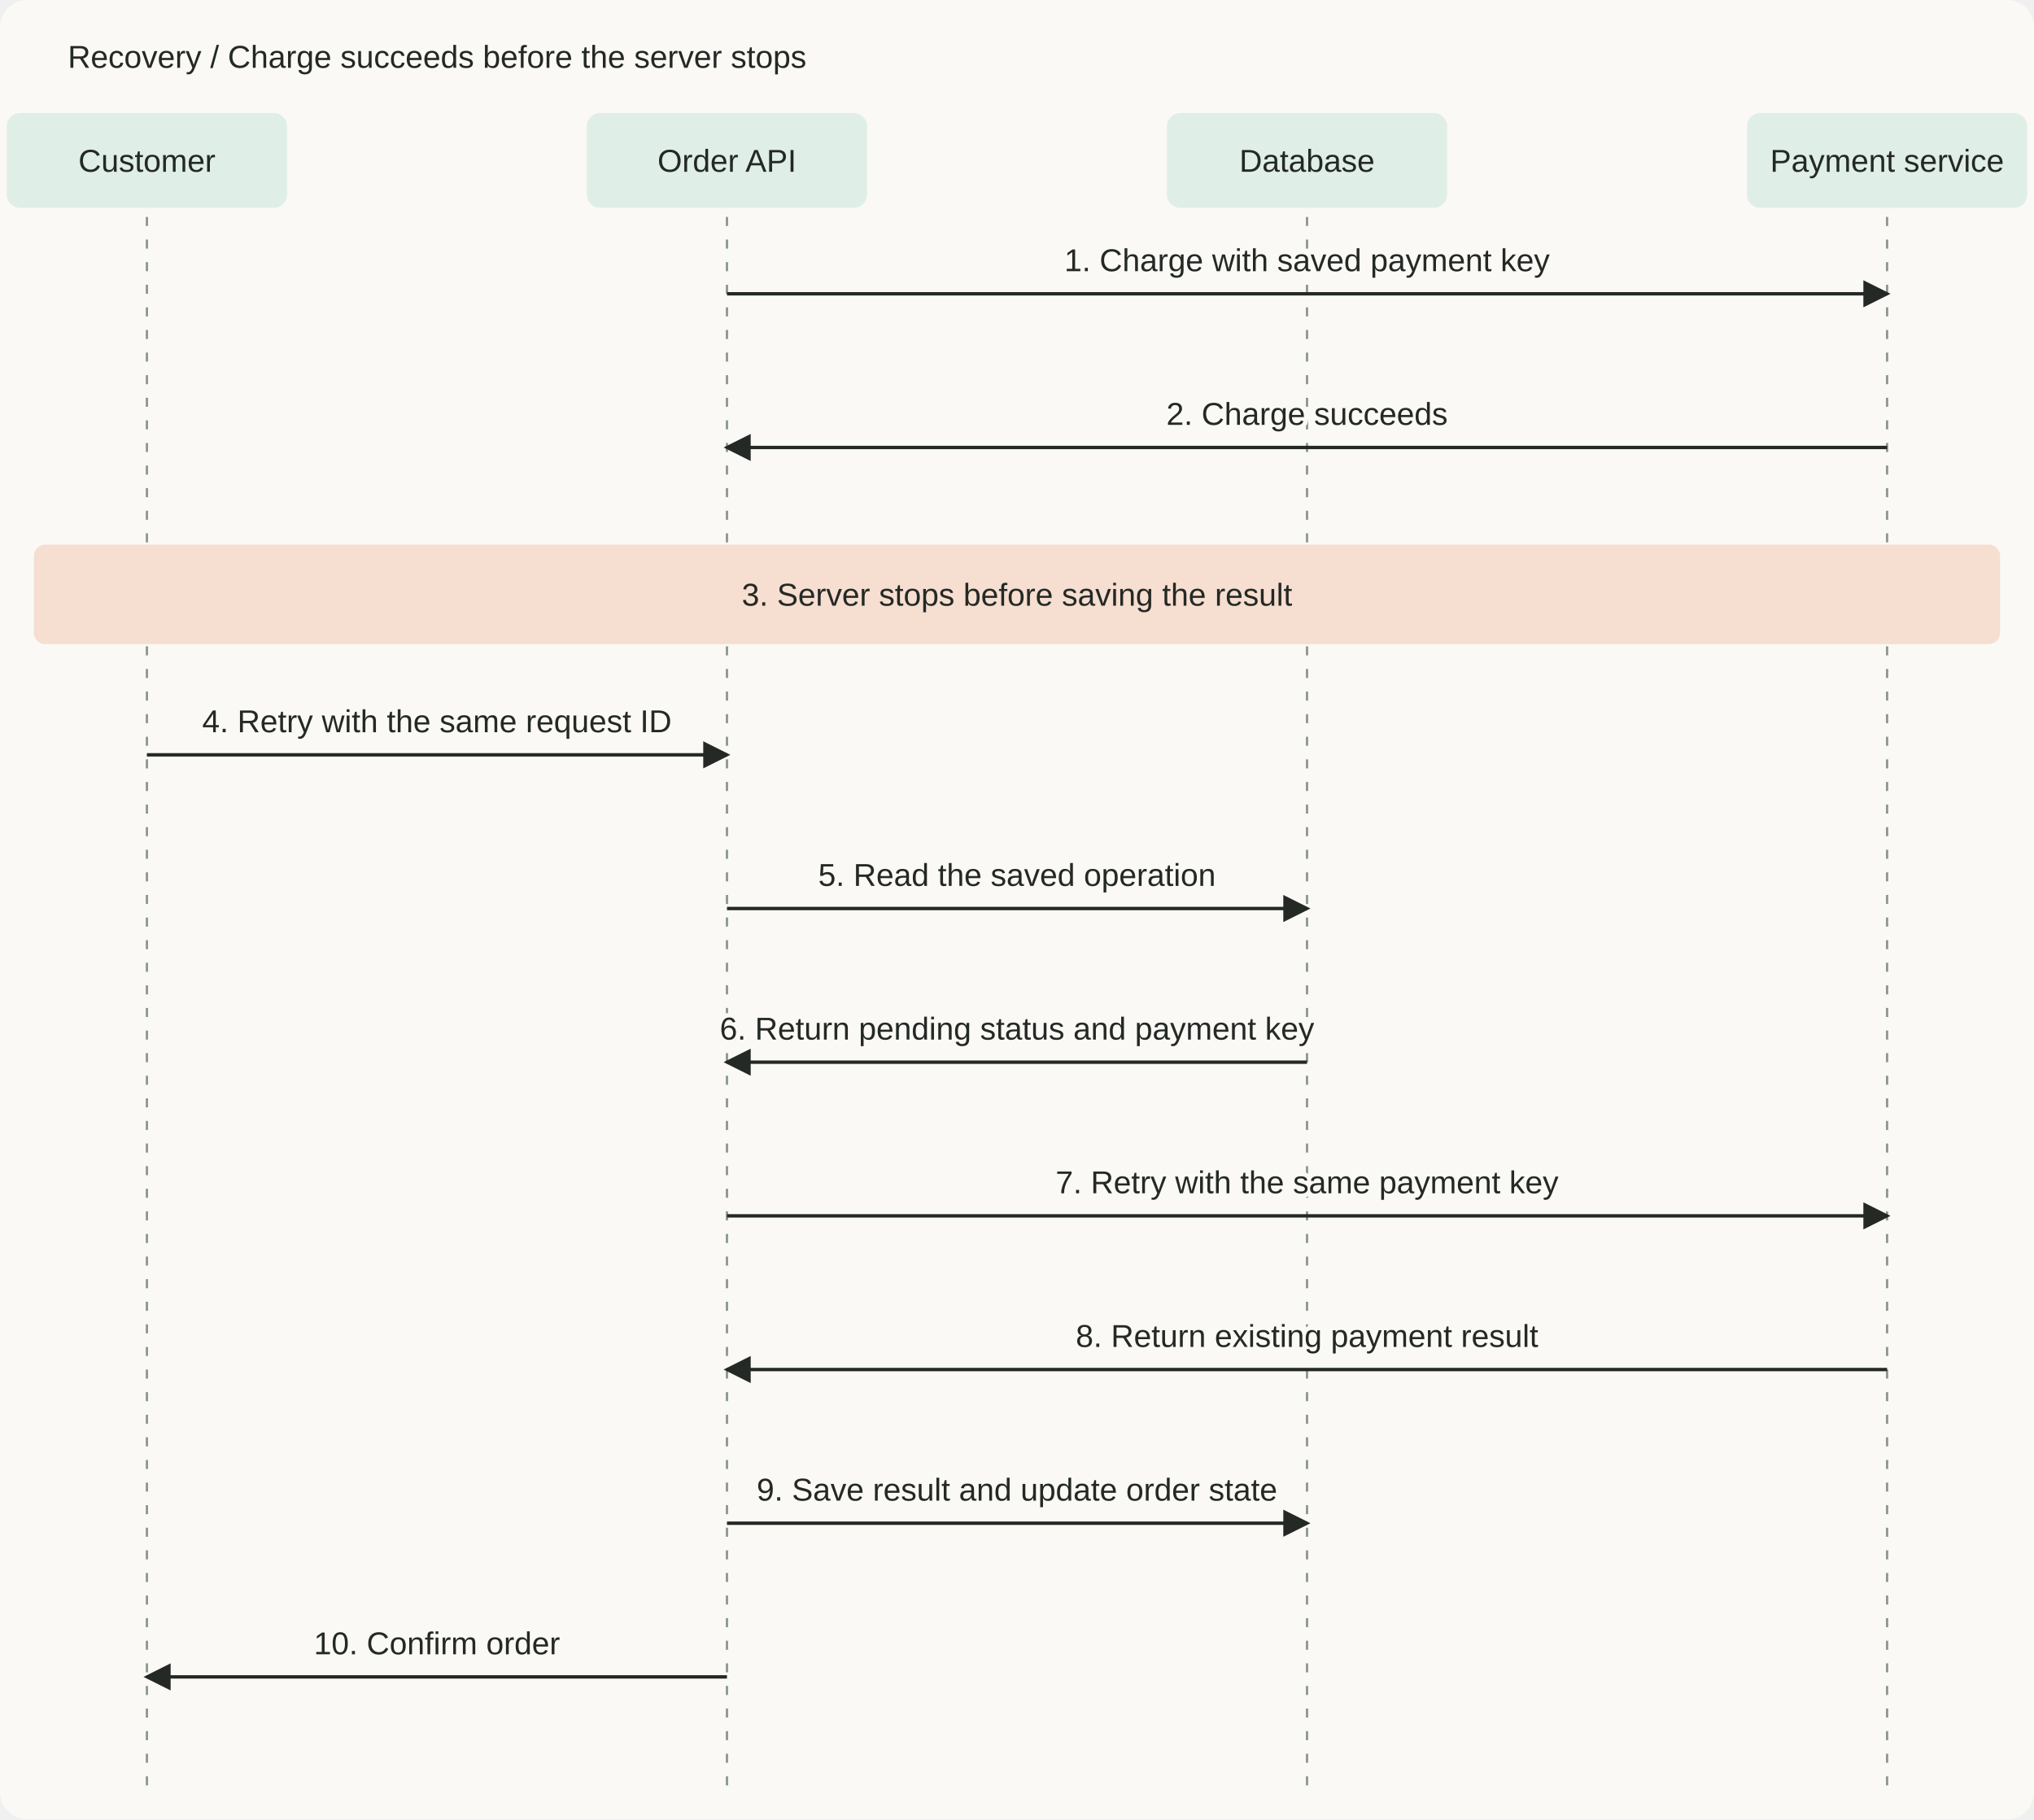
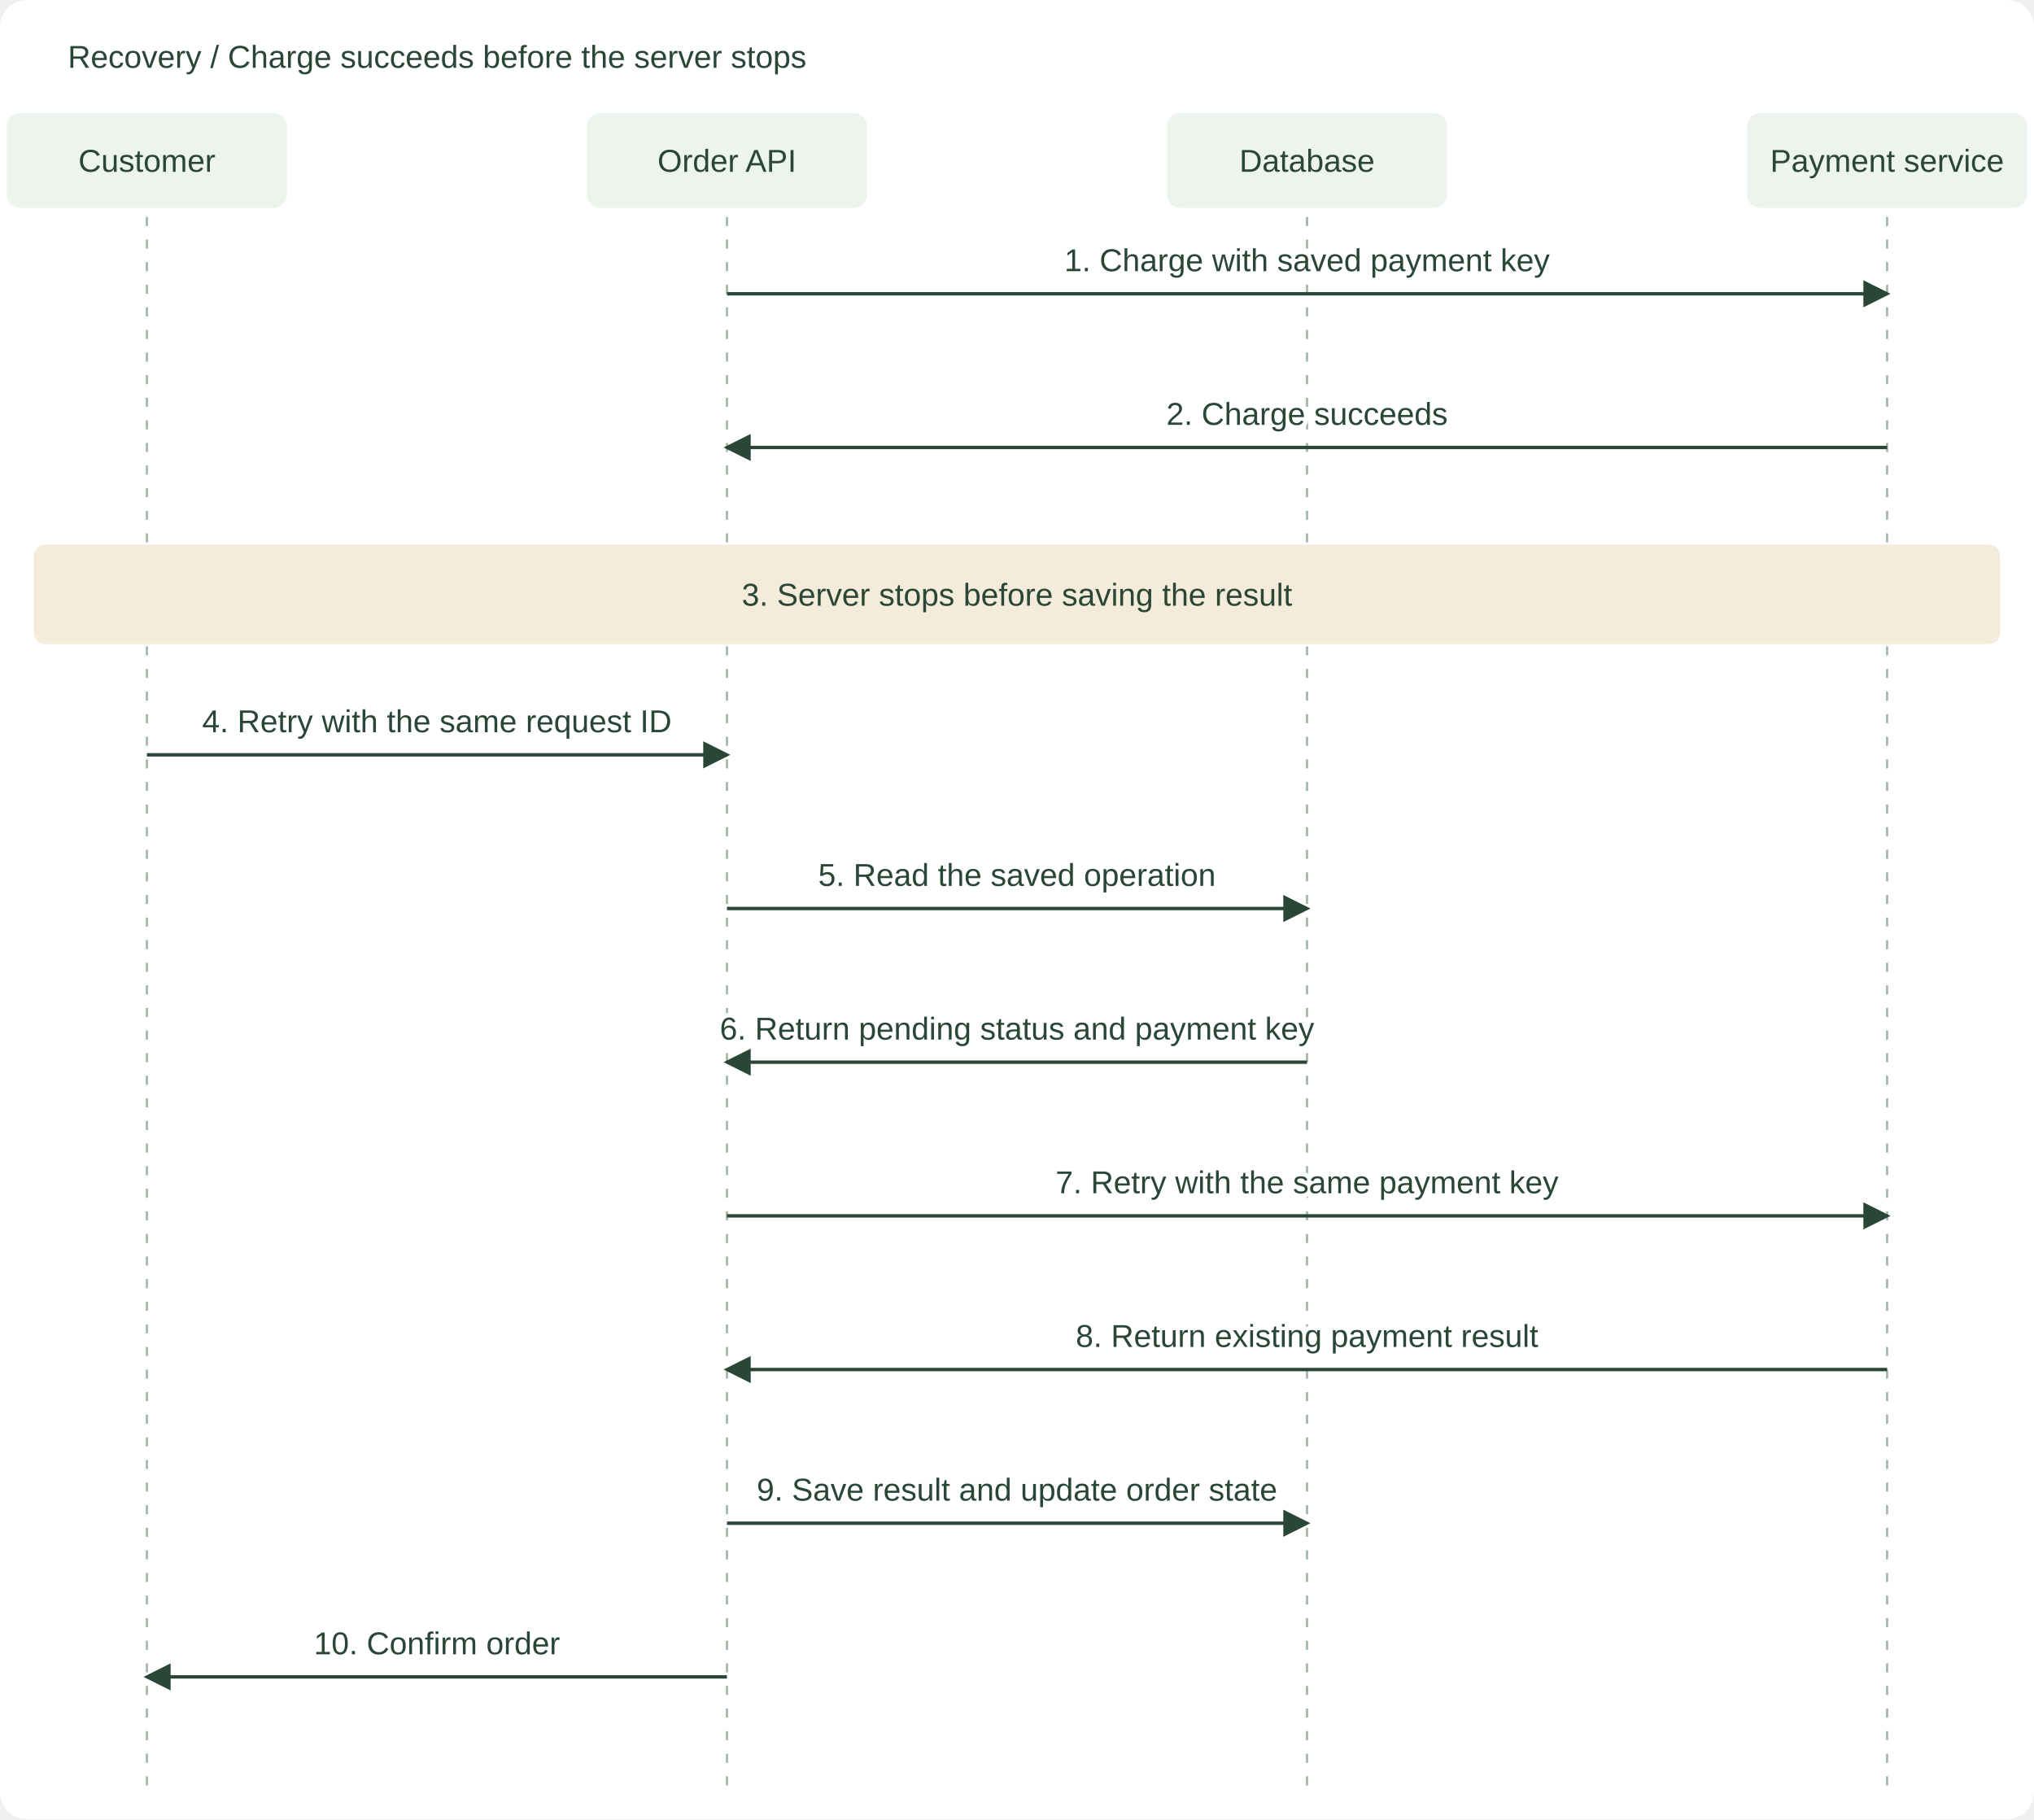
<svg xmlns="http://www.w3.org/2000/svg" width="900" height="805" viewBox="0 0 900 805" role="img" aria-labelledby="title desc">
  <defs>
    <marker id="arrow" markerWidth="8" markerHeight="8" refX="7" refY="4" orient="auto">
-       <path d="M0 0L8 4L0 8Z" fill="#242925" />
+       <path d="M0 0L8 4L0 8Z" fill="#294637" />
    </marker>
  </defs>
-   <rect width="900" height="805" rx="12" fill="#faf9f5" />
-   <text x="30" y="30" fill="#242925" font-family="Arial, sans-serif" font-size="14" text-anchor="start" paint-order="stroke" stroke="#faf9f5" stroke-width="0" stroke-linejoin="round">Recovery / Charge succeeds before the server stops</text>
-   <rect x="3.0" y="50" width="124" height="42" rx="6" fill="#dfeee6" />
-   <text x="65.0" y="76" fill="#242925" font-family="Arial, sans-serif" font-size="14" text-anchor="middle" paint-order="stroke" stroke="#faf9f5" stroke-width="0" stroke-linejoin="round">Customer</text>
-   <path d="M65.0 96V790" stroke="#8b978b" stroke-dasharray="4 6" />
-   <rect x="259.667" y="50" width="124" height="42" rx="6" fill="#dfeee6" />
-   <text x="321.667" y="76" fill="#242925" font-family="Arial, sans-serif" font-size="14" text-anchor="middle" paint-order="stroke" stroke="#faf9f5" stroke-width="0" stroke-linejoin="round">Order API</text>
-   <path d="M321.667 96V790" stroke="#8b978b" stroke-dasharray="4 6" />
-   <rect x="516.333" y="50" width="124" height="42" rx="6" fill="#dfeee6" />
-   <text x="578.333" y="76" fill="#242925" font-family="Arial, sans-serif" font-size="14" text-anchor="middle" paint-order="stroke" stroke="#faf9f5" stroke-width="0" stroke-linejoin="round">Database</text>
-   <path d="M578.333 96V790" stroke="#8b978b" stroke-dasharray="4 6" />
-   <rect x="773.0" y="50" width="124" height="42" rx="6" fill="#dfeee6" />
-   <text x="835.0" y="76" fill="#242925" font-family="Arial, sans-serif" font-size="14" text-anchor="middle" paint-order="stroke" stroke="#faf9f5" stroke-width="0" stroke-linejoin="round">Payment service</text>
-   <path d="M835.0 96V790" stroke="#8b978b" stroke-dasharray="4 6" />
-   <text x="578.333" y="120" fill="#242925" font-family="Arial, sans-serif" font-size="14" text-anchor="middle" paint-order="stroke" stroke="#faf9f5" stroke-width="4" stroke-linejoin="round">1. Charge with saved payment key</text>
-   <path d="M321.667 130H835.0" fill="none" stroke="#242925" stroke-width="1.5" marker-end="url(#arrow)" />
-   <text x="578.333" y="188" fill="#242925" font-family="Arial, sans-serif" font-size="14" text-anchor="middle" paint-order="stroke" stroke="#faf9f5" stroke-width="4" stroke-linejoin="round">2. Charge succeeds</text>
-   <path d="M835.0 198H321.667" fill="none" stroke="#242925" stroke-width="1.5" marker-end="url(#arrow)" />
-   <rect x="15" y="241" width="870" height="44" rx="5" fill="#f6ded0" />
-   <text x="450" y="268" fill="#242925" font-family="Arial, sans-serif" font-size="14" text-anchor="middle" paint-order="stroke" stroke="#faf9f5" stroke-width="0" stroke-linejoin="round">3. Server stops before saving the result</text>
-   <text x="193.333" y="324" fill="#242925" font-family="Arial, sans-serif" font-size="14" text-anchor="middle" paint-order="stroke" stroke="#faf9f5" stroke-width="4" stroke-linejoin="round">4. Retry with the same request ID</text>
-   <path d="M65.0 334H321.667" fill="none" stroke="#242925" stroke-width="1.5" marker-end="url(#arrow)" />
-   <text x="450.0" y="392" fill="#242925" font-family="Arial, sans-serif" font-size="14" text-anchor="middle" paint-order="stroke" stroke="#faf9f5" stroke-width="4" stroke-linejoin="round">5. Read the saved operation</text>
-   <path d="M321.667 402H578.333" fill="none" stroke="#242925" stroke-width="1.5" marker-end="url(#arrow)" />
-   <text x="450.0" y="460" fill="#242925" font-family="Arial, sans-serif" font-size="14" text-anchor="middle" paint-order="stroke" stroke="#faf9f5" stroke-width="4" stroke-linejoin="round">6. Return pending status and payment key</text>
-   <path d="M578.333 470H321.667" fill="none" stroke="#242925" stroke-width="1.5" marker-end="url(#arrow)" />
-   <text x="578.333" y="528" fill="#242925" font-family="Arial, sans-serif" font-size="14" text-anchor="middle" paint-order="stroke" stroke="#faf9f5" stroke-width="4" stroke-linejoin="round">7. Retry with the same payment key</text>
-   <path d="M321.667 538H835.0" fill="none" stroke="#242925" stroke-width="1.5" marker-end="url(#arrow)" />
-   <text x="578.333" y="596" fill="#242925" font-family="Arial, sans-serif" font-size="14" text-anchor="middle" paint-order="stroke" stroke="#faf9f5" stroke-width="4" stroke-linejoin="round">8. Return existing payment result</text>
-   <path d="M835.0 606H321.667" fill="none" stroke="#242925" stroke-width="1.5" marker-end="url(#arrow)" />
-   <text x="450.0" y="664" fill="#242925" font-family="Arial, sans-serif" font-size="14" text-anchor="middle" paint-order="stroke" stroke="#faf9f5" stroke-width="4" stroke-linejoin="round">9. Save result and update order state</text>
-   <path d="M321.667 674H578.333" fill="none" stroke="#242925" stroke-width="1.5" marker-end="url(#arrow)" />
-   <text x="193.333" y="732" fill="#242925" font-family="Arial, sans-serif" font-size="14" text-anchor="middle" paint-order="stroke" stroke="#faf9f5" stroke-width="4" stroke-linejoin="round">10. Confirm order</text>
-   <path d="M321.667 742H65.0" fill="none" stroke="#242925" stroke-width="1.5" marker-end="url(#arrow)" />
+   <rect width="900" height="805" rx="12" fill="#ffffff" />
+   <text x="30" y="30" fill="#294637" font-family="Arial, sans-serif" font-size="14" text-anchor="start" paint-order="stroke" stroke="#ffffff" stroke-width="0" stroke-linejoin="round">Recovery / Charge succeeds before the server stops</text>
+   <rect x="3.0" y="50" width="124" height="42" rx="6" fill="#edf4ed" />
+   <text x="65.0" y="76" fill="#294637" font-family="Arial, sans-serif" font-size="14" text-anchor="middle" paint-order="stroke" stroke="#ffffff" stroke-width="0" stroke-linejoin="round">Customer</text>
+   <path d="M65.0 96V790" stroke="#a5b8a9" stroke-dasharray="4 6" />
+   <rect x="259.667" y="50" width="124" height="42" rx="6" fill="#edf4ed" />
+   <text x="321.667" y="76" fill="#294637" font-family="Arial, sans-serif" font-size="14" text-anchor="middle" paint-order="stroke" stroke="#ffffff" stroke-width="0" stroke-linejoin="round">Order API</text>
+   <path d="M321.667 96V790" stroke="#a5b8a9" stroke-dasharray="4 6" />
+   <rect x="516.333" y="50" width="124" height="42" rx="6" fill="#edf4ed" />
+   <text x="578.333" y="76" fill="#294637" font-family="Arial, sans-serif" font-size="14" text-anchor="middle" paint-order="stroke" stroke="#ffffff" stroke-width="0" stroke-linejoin="round">Database</text>
+   <path d="M578.333 96V790" stroke="#a5b8a9" stroke-dasharray="4 6" />
+   <rect x="773.0" y="50" width="124" height="42" rx="6" fill="#edf4ed" />
+   <text x="835.0" y="76" fill="#294637" font-family="Arial, sans-serif" font-size="14" text-anchor="middle" paint-order="stroke" stroke="#ffffff" stroke-width="0" stroke-linejoin="round">Payment service</text>
+   <path d="M835.0 96V790" stroke="#a5b8a9" stroke-dasharray="4 6" />
+   <text x="578.333" y="120" fill="#294637" font-family="Arial, sans-serif" font-size="14" text-anchor="middle" paint-order="stroke" stroke="#ffffff" stroke-width="4" stroke-linejoin="round">1. Charge with saved payment key</text>
+   <path d="M321.667 130H835.0" fill="none" stroke="#294637" stroke-width="1.5" marker-end="url(#arrow)" />
+   <text x="578.333" y="188" fill="#294637" font-family="Arial, sans-serif" font-size="14" text-anchor="middle" paint-order="stroke" stroke="#ffffff" stroke-width="4" stroke-linejoin="round">2. Charge succeeds</text>
+   <path d="M835.0 198H321.667" fill="none" stroke="#294637" stroke-width="1.5" marker-end="url(#arrow)" />
+   <rect x="15" y="241" width="870" height="44" rx="5" fill="#f4ebda" />
+   <text x="450" y="268" fill="#294637" font-family="Arial, sans-serif" font-size="14" text-anchor="middle" paint-order="stroke" stroke="#ffffff" stroke-width="0" stroke-linejoin="round">3. Server stops before saving the result</text>
+   <text x="193.333" y="324" fill="#294637" font-family="Arial, sans-serif" font-size="14" text-anchor="middle" paint-order="stroke" stroke="#ffffff" stroke-width="4" stroke-linejoin="round">4. Retry with the same request ID</text>
+   <path d="M65.0 334H321.667" fill="none" stroke="#294637" stroke-width="1.5" marker-end="url(#arrow)" />
+   <text x="450.0" y="392" fill="#294637" font-family="Arial, sans-serif" font-size="14" text-anchor="middle" paint-order="stroke" stroke="#ffffff" stroke-width="4" stroke-linejoin="round">5. Read the saved operation</text>
+   <path d="M321.667 402H578.333" fill="none" stroke="#294637" stroke-width="1.5" marker-end="url(#arrow)" />
+   <text x="450.0" y="460" fill="#294637" font-family="Arial, sans-serif" font-size="14" text-anchor="middle" paint-order="stroke" stroke="#ffffff" stroke-width="4" stroke-linejoin="round">6. Return pending status and payment key</text>
+   <path d="M578.333 470H321.667" fill="none" stroke="#294637" stroke-width="1.5" marker-end="url(#arrow)" />
+   <text x="578.333" y="528" fill="#294637" font-family="Arial, sans-serif" font-size="14" text-anchor="middle" paint-order="stroke" stroke="#ffffff" stroke-width="4" stroke-linejoin="round">7. Retry with the same payment key</text>
+   <path d="M321.667 538H835.0" fill="none" stroke="#294637" stroke-width="1.5" marker-end="url(#arrow)" />
+   <text x="578.333" y="596" fill="#294637" font-family="Arial, sans-serif" font-size="14" text-anchor="middle" paint-order="stroke" stroke="#ffffff" stroke-width="4" stroke-linejoin="round">8. Return existing payment result</text>
+   <path d="M835.0 606H321.667" fill="none" stroke="#294637" stroke-width="1.5" marker-end="url(#arrow)" />
+   <text x="450.0" y="664" fill="#294637" font-family="Arial, sans-serif" font-size="14" text-anchor="middle" paint-order="stroke" stroke="#ffffff" stroke-width="4" stroke-linejoin="round">9. Save result and update order state</text>
+   <path d="M321.667 674H578.333" fill="none" stroke="#294637" stroke-width="1.5" marker-end="url(#arrow)" />
+   <text x="193.333" y="732" fill="#294637" font-family="Arial, sans-serif" font-size="14" text-anchor="middle" paint-order="stroke" stroke="#ffffff" stroke-width="4" stroke-linejoin="round">10. Confirm order</text>
+   <path d="M321.667 742H65.0" fill="none" stroke="#294637" stroke-width="1.5" marker-end="url(#arrow)" />
</svg>
